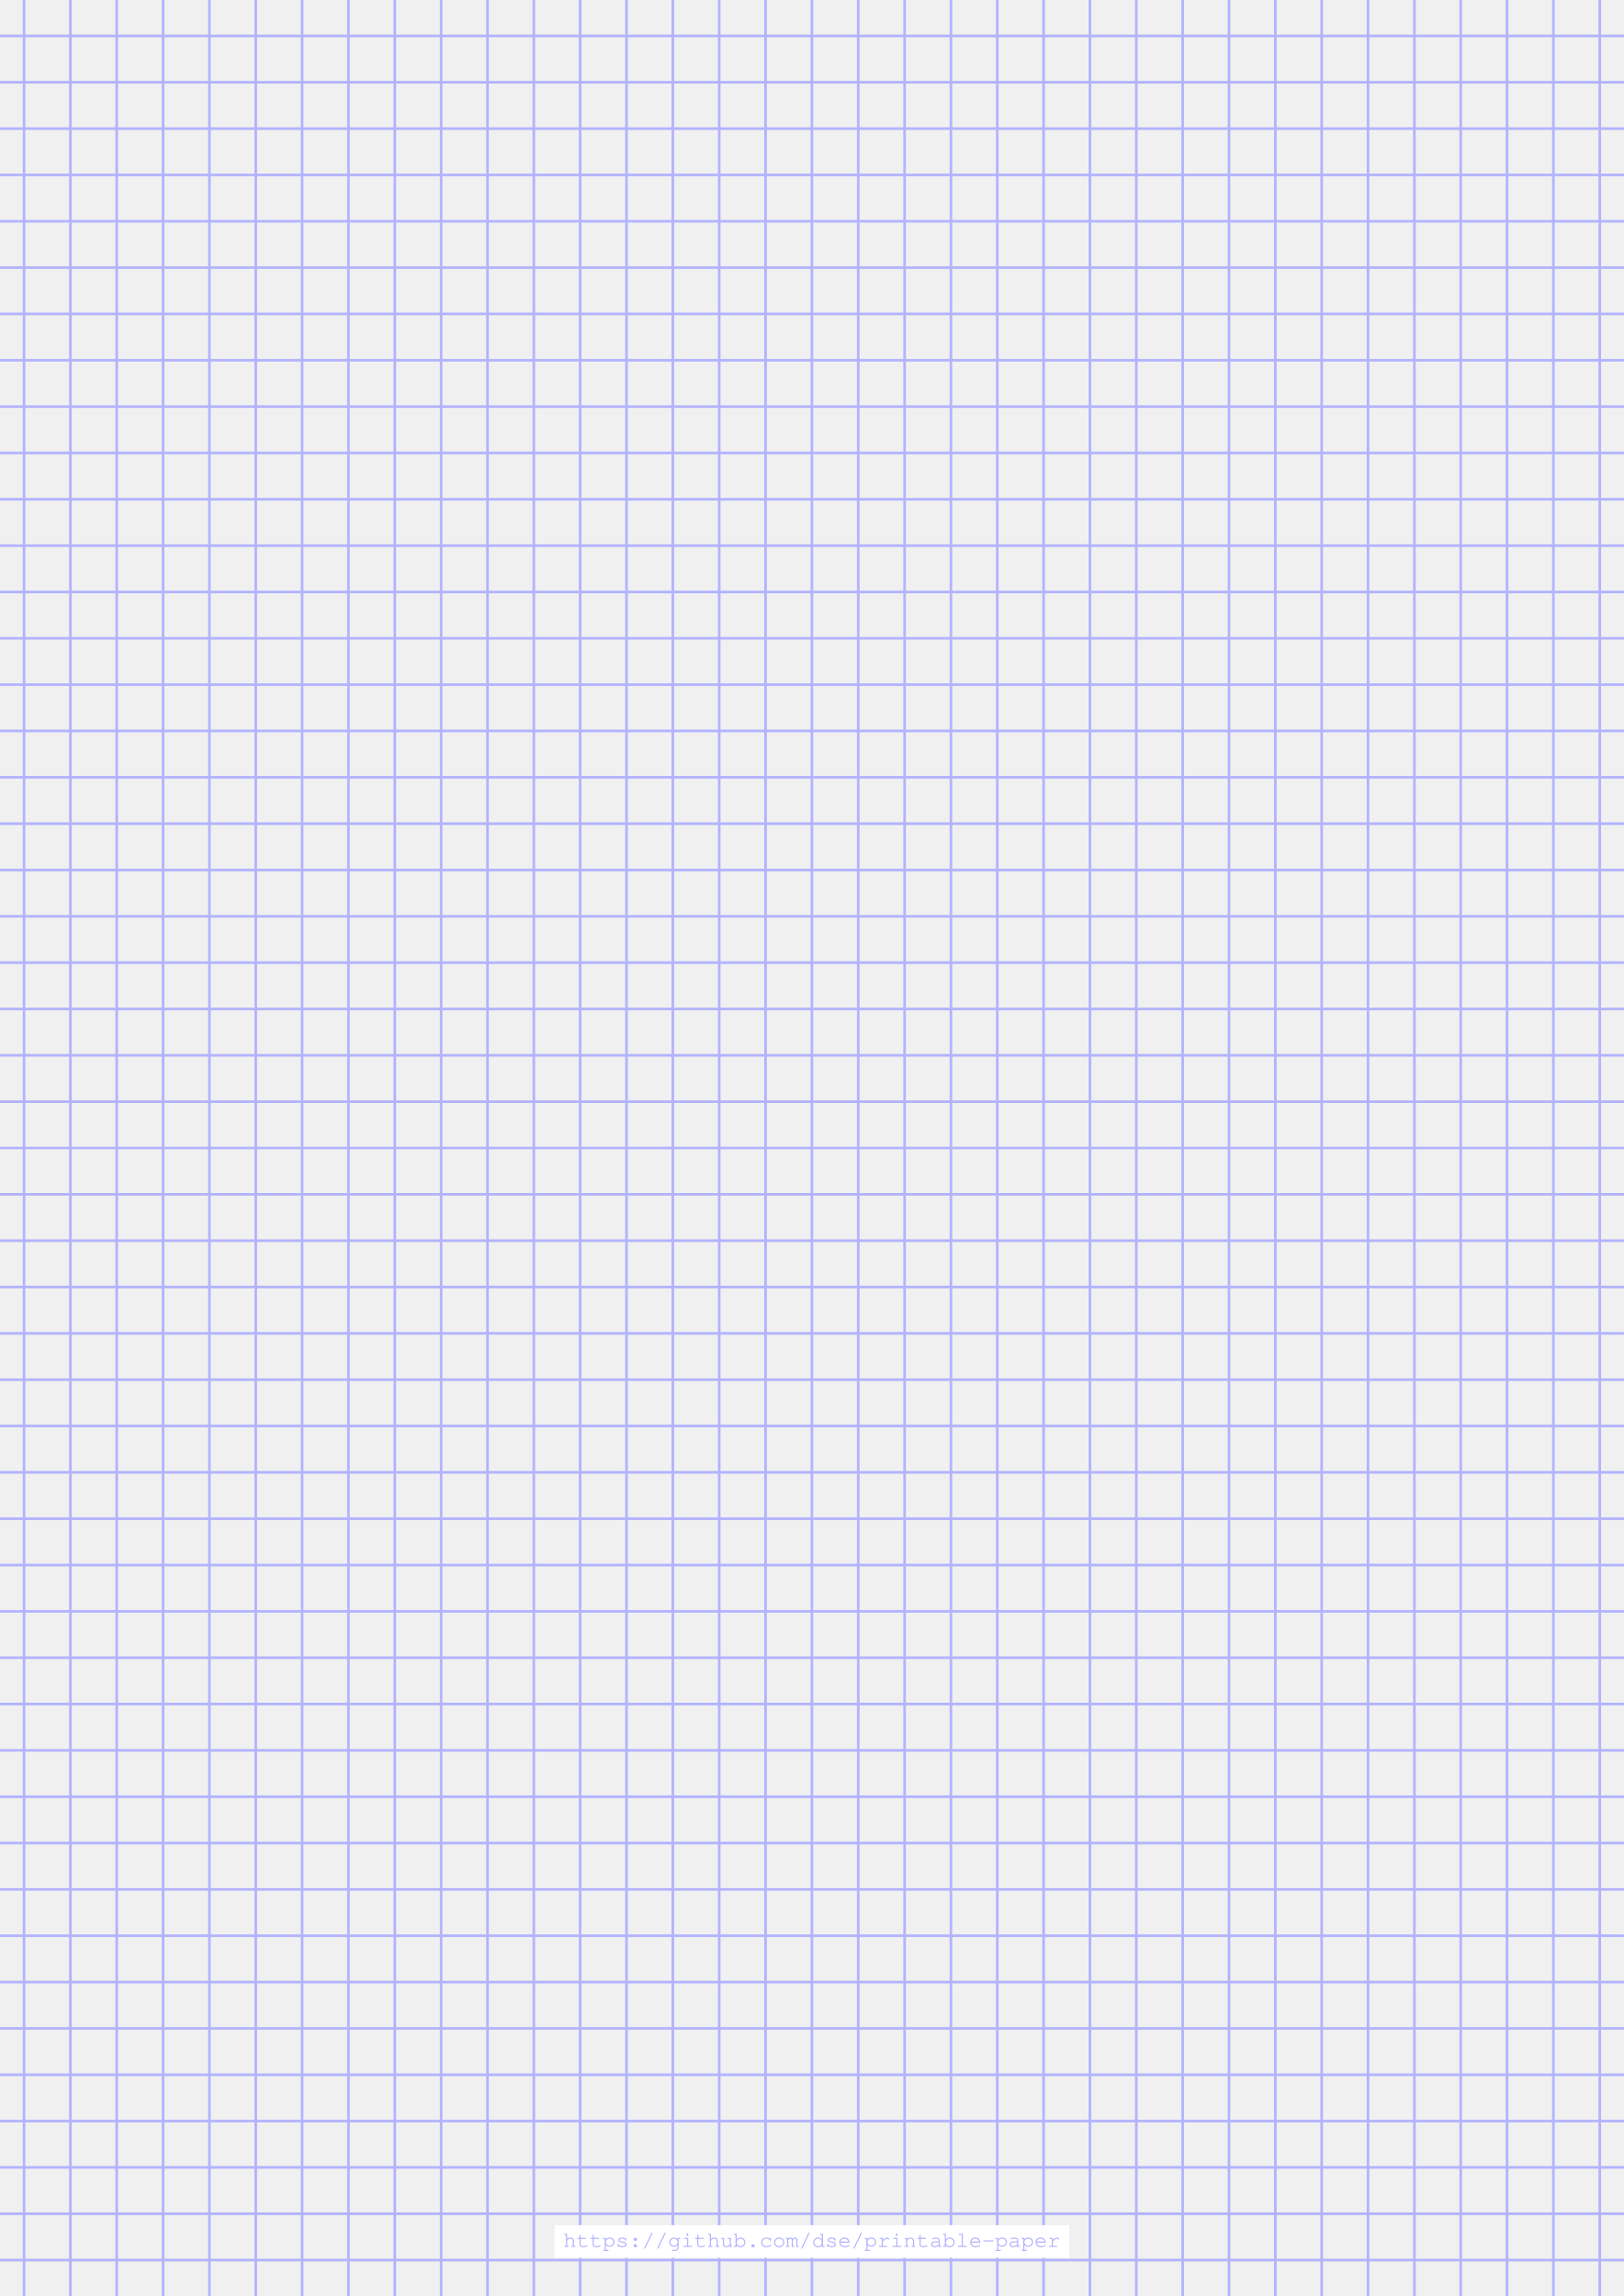
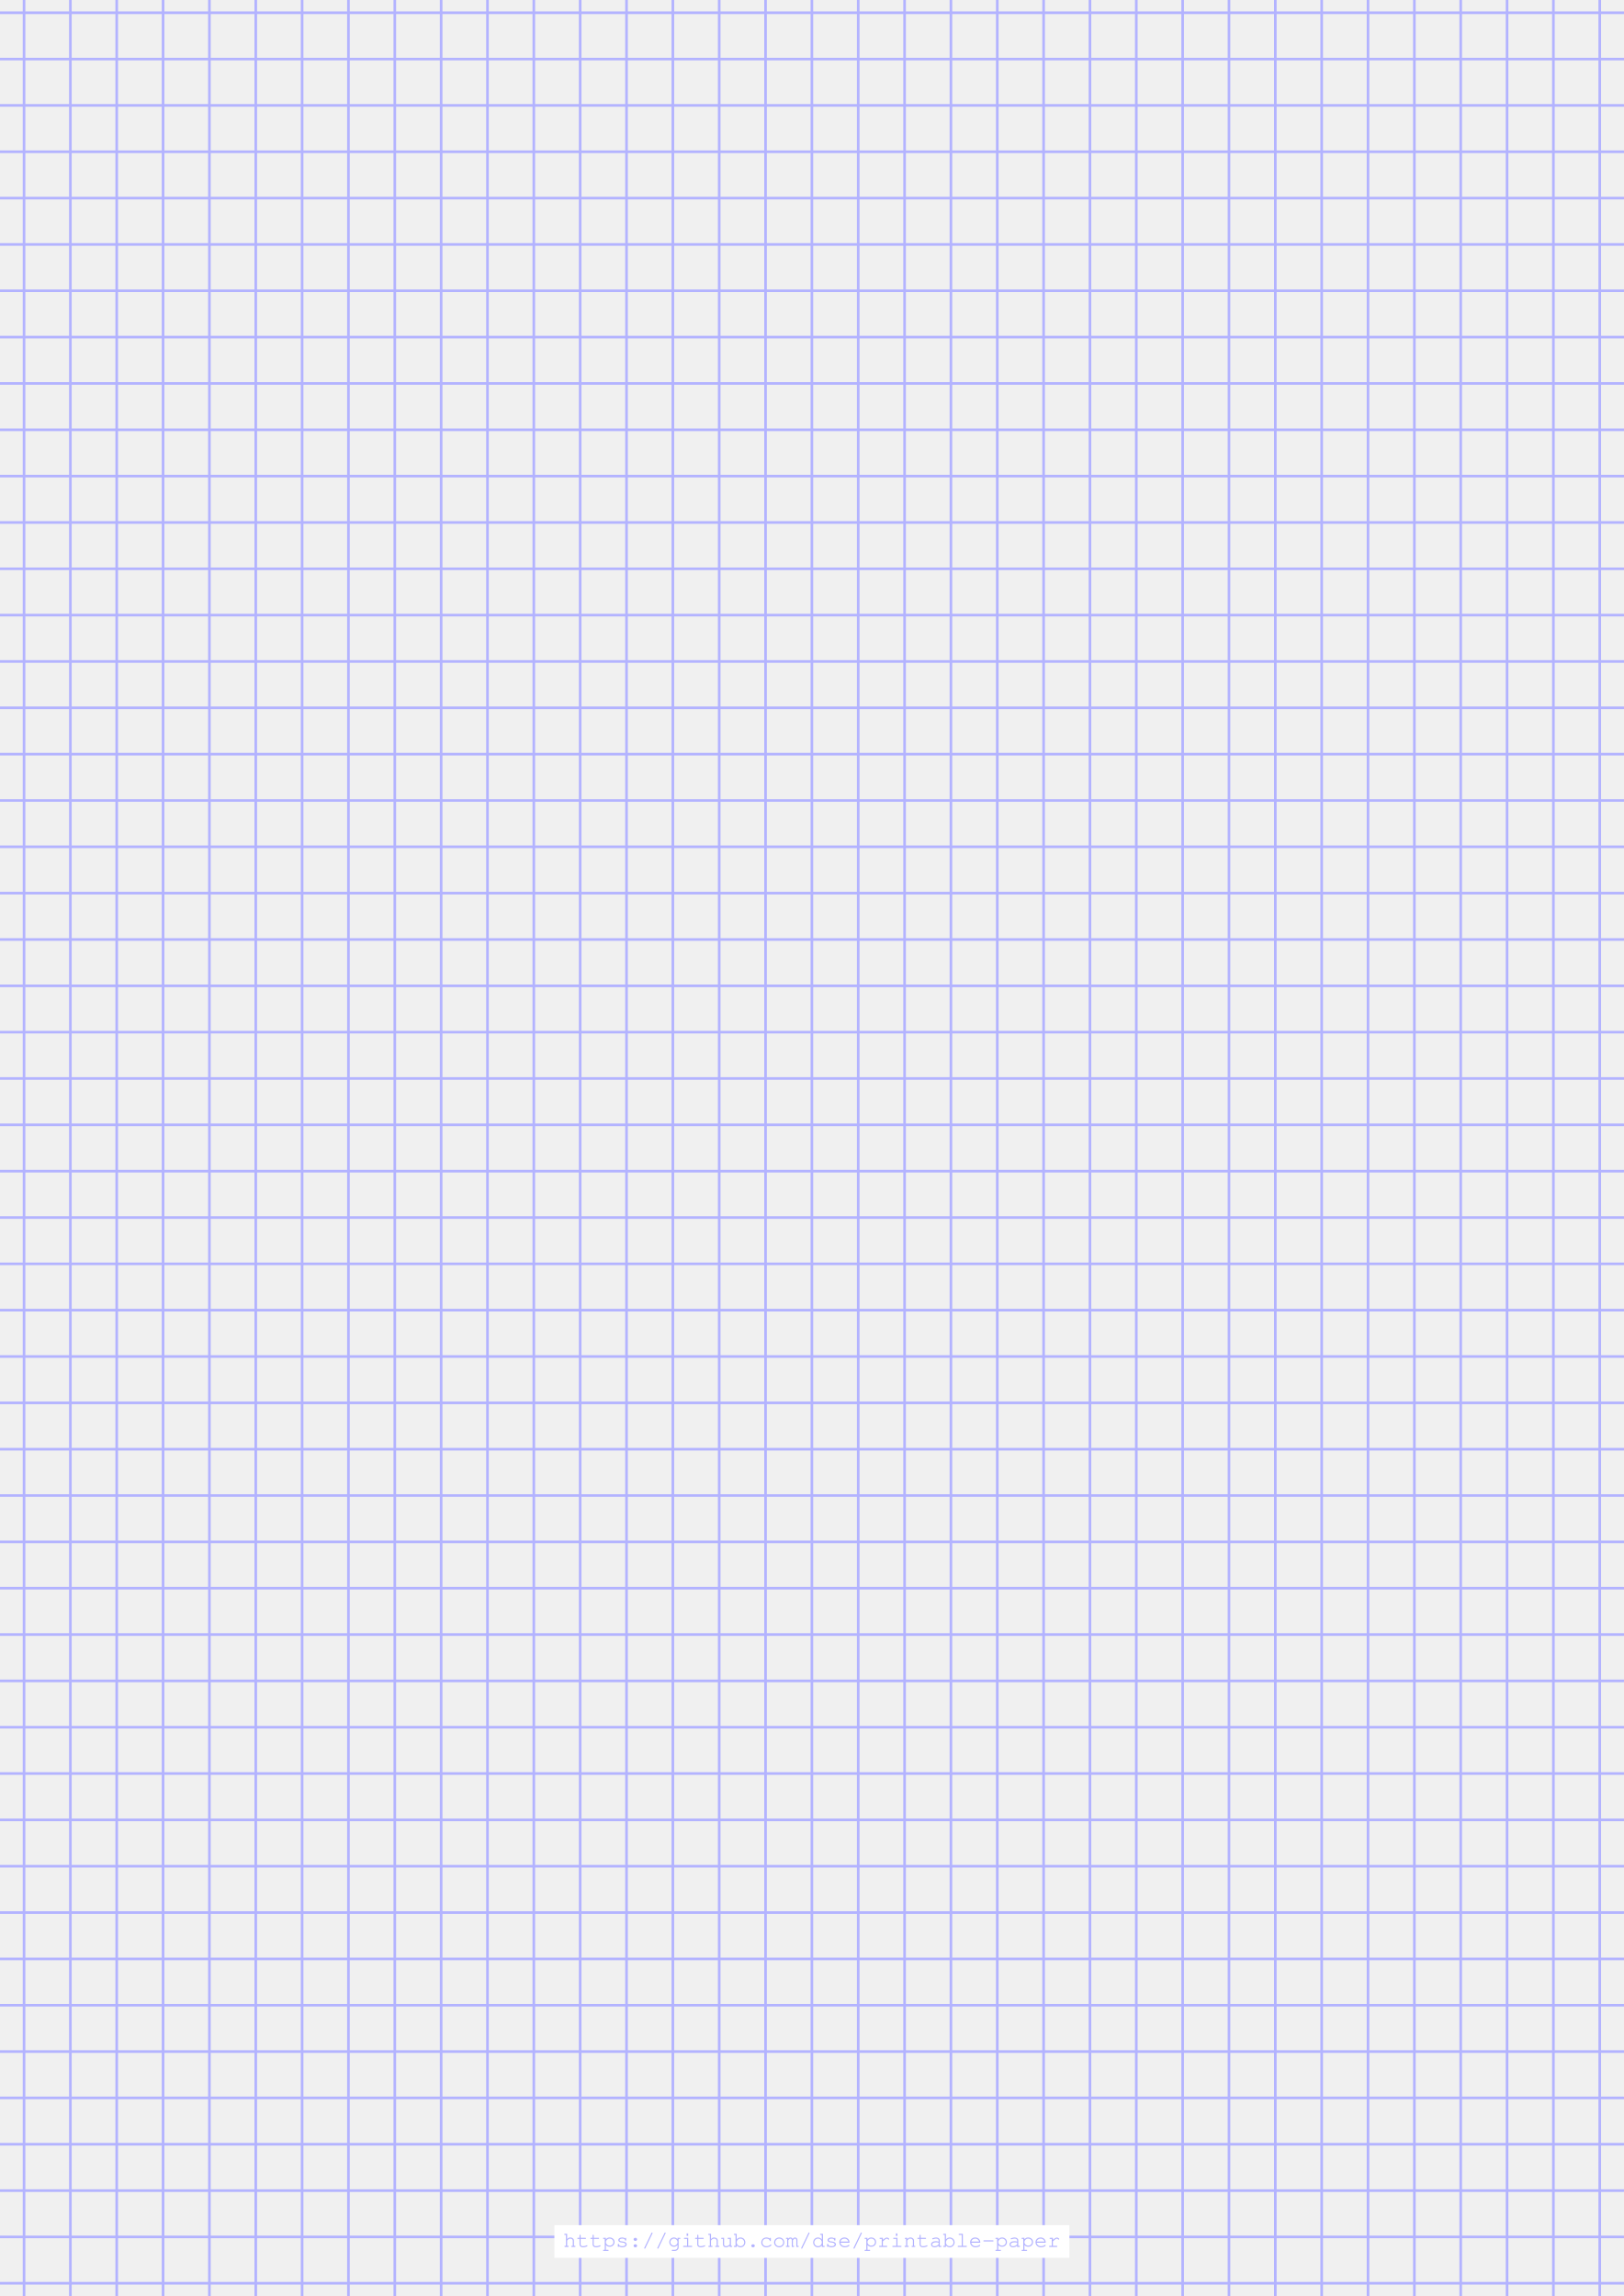
<svg xmlns="http://www.w3.org/2000/svg" width="595.911pt" height="842.745pt" viewBox="0.000 0.000 595.911 842.745">
  <style>
        .line, .dot, .major-line, .feint-line, .margin-line { stroke-linecap: round; }
        .stroke-linecap-butt   { stroke-linecap: butt; }
        .stroke-linecap-round  { stroke-linecap: round; }
        .stroke-linecap-square { stroke-linecap: square; }
        .rectangle { fill: #ffffff; }


        .line        { stroke-width: 0.96px; opacity:  1; }
        .major-line  { stroke-width: 1.358px; opacity: 1; }
        .feint-line  { stroke-width: 0.679px; opacity:  1; }
        .dot         { stroke-width: 1.92px; opacity:  1; }
        .margin-line { stroke-width: 0.96px; opacity:  1; }
        .line        { stroke: #b3b3ff; }
        .major-line  { stroke: #b3b3ff; }
        .feint-line  { stroke: #b3b3ff; }
        .dot         { stroke: #b3b3ff; }
        .margin-line { stroke: #ff9e9e; }
  </style>
  <defs />
  <g id="grid">
-     <line x1="0.000" x2="595.911" y1="13.184" y2="13.184" class="line horizontal" />
-     <line x1="0.000" x2="595.911" y1="30.191" y2="30.191" class="line horizontal" />
-     <line x1="0.000" x2="595.911" y1="47.199" y2="47.199" class="line horizontal" />
-     <line x1="0.000" x2="595.911" y1="64.207" y2="64.207" class="line horizontal" />
-     <line x1="0.000" x2="595.911" y1="81.215" y2="81.215" class="line horizontal" />
-     <line x1="0.000" x2="595.911" y1="98.223" y2="98.223" class="line horizontal" />
-     <line x1="0.000" x2="595.911" y1="115.231" y2="115.231" class="line horizontal" />
-     <line x1="0.000" x2="595.911" y1="132.239" y2="132.239" class="line horizontal" />
-     <line x1="0.000" x2="595.911" y1="149.247" y2="149.247" class="line horizontal" />
-     <line x1="0.000" x2="595.911" y1="166.254" y2="166.254" class="line horizontal" />
-     <line x1="0.000" x2="595.911" y1="183.262" y2="183.262" class="line horizontal" />
-     <line x1="0.000" x2="595.911" y1="200.270" y2="200.270" class="line horizontal" />
-     <line x1="0.000" x2="595.911" y1="217.278" y2="217.278" class="line horizontal" />
-     <line x1="0.000" x2="595.911" y1="234.286" y2="234.286" class="line horizontal" />
-     <line x1="0.000" x2="595.911" y1="251.294" y2="251.294" class="line horizontal" />
-     <line x1="0.000" x2="595.911" y1="268.302" y2="268.302" class="line horizontal" />
-     <line x1="0.000" x2="595.911" y1="285.310" y2="285.310" class="line horizontal" />
-     <line x1="0.000" x2="595.911" y1="302.317" y2="302.317" class="line horizontal" />
-     <line x1="0.000" x2="595.911" y1="319.325" y2="319.325" class="line horizontal" />
-     <line x1="0.000" x2="595.911" y1="336.333" y2="336.333" class="line horizontal" />
-     <line x1="0.000" x2="595.911" y1="353.341" y2="353.341" class="line horizontal" />
-     <line x1="0.000" x2="595.911" y1="370.349" y2="370.349" class="line horizontal" />
-     <line x1="0.000" x2="595.911" y1="387.357" y2="387.357" class="line horizontal" />
-     <line x1="0.000" x2="595.911" y1="404.365" y2="404.365" class="line horizontal" />
-     <line x1="0.000" x2="595.911" y1="421.373" y2="421.373" class="line horizontal" />
-     <line x1="0.000" x2="595.911" y1="438.380" y2="438.380" class="line horizontal" />
-     <line x1="0.000" x2="595.911" y1="455.388" y2="455.388" class="line horizontal" />
-     <line x1="0.000" x2="595.911" y1="472.396" y2="472.396" class="line horizontal" />
-     <line x1="0.000" x2="595.911" y1="489.404" y2="489.404" class="line horizontal" />
-     <line x1="0.000" x2="595.911" y1="506.412" y2="506.412" class="line horizontal" />
-     <line x1="0.000" x2="595.911" y1="523.420" y2="523.420" class="line horizontal" />
-     <line x1="0.000" x2="595.911" y1="540.428" y2="540.428" class="line horizontal" />
-     <line x1="0.000" x2="595.911" y1="557.436" y2="557.436" class="line horizontal" />
-     <line x1="0.000" x2="595.911" y1="574.443" y2="574.443" class="line horizontal" />
-     <line x1="0.000" x2="595.911" y1="591.451" y2="591.451" class="line horizontal" />
-     <line x1="0.000" x2="595.911" y1="608.459" y2="608.459" class="line horizontal" />
-     <line x1="0.000" x2="595.911" y1="625.467" y2="625.467" class="line horizontal" />
-     <line x1="0.000" x2="595.911" y1="642.475" y2="642.475" class="line horizontal" />
-     <line x1="0.000" x2="595.911" y1="659.483" y2="659.483" class="line horizontal" />
-     <line x1="0.000" x2="595.911" y1="676.491" y2="676.491" class="line horizontal" />
-     <line x1="0.000" x2="595.911" y1="693.499" y2="693.499" class="line horizontal" />
-     <line x1="0.000" x2="595.911" y1="710.506" y2="710.506" class="line horizontal" />
-     <line x1="0.000" x2="595.911" y1="727.514" y2="727.514" class="line horizontal" />
-     <line x1="0.000" x2="595.911" y1="744.522" y2="744.522" class="line horizontal" />
-     <line x1="0.000" x2="595.911" y1="761.530" y2="761.530" class="line horizontal" />
-     <line x1="0.000" x2="595.911" y1="778.538" y2="778.538" class="line horizontal" />
-     <line x1="0.000" x2="595.911" y1="795.546" y2="795.546" class="line horizontal" />
-     <line x1="0.000" x2="595.911" y1="812.554" y2="812.554" class="line horizontal" />
-     <line x1="0.000" x2="595.911" y1="829.562" y2="829.562" class="line horizontal" />
+     <line x1="0.000" x2="595.911" y1="4.680" y2="4.680" class="line horizontal" />
+     <line x1="0.000" x2="595.911" y1="21.688" y2="21.688" class="line horizontal" />
+     <line x1="0.000" x2="595.911" y1="38.695" y2="38.695" class="line horizontal" />
+     <line x1="0.000" x2="595.911" y1="55.703" y2="55.703" class="line horizontal" />
+     <line x1="0.000" x2="595.911" y1="72.711" y2="72.711" class="line horizontal" />
+     <line x1="0.000" x2="595.911" y1="89.719" y2="89.719" class="line horizontal" />
+     <line x1="0.000" x2="595.911" y1="106.727" y2="106.727" class="line horizontal" />
+     <line x1="0.000" x2="595.911" y1="123.735" y2="123.735" class="line horizontal" />
+     <line x1="0.000" x2="595.911" y1="140.743" y2="140.743" class="line horizontal" />
+     <line x1="0.000" x2="595.911" y1="157.751" y2="157.751" class="line horizontal" />
+     <line x1="0.000" x2="595.911" y1="174.758" y2="174.758" class="line horizontal" />
+     <line x1="0.000" x2="595.911" y1="191.766" y2="191.766" class="line horizontal" />
+     <line x1="0.000" x2="595.911" y1="208.774" y2="208.774" class="line horizontal" />
+     <line x1="0.000" x2="595.911" y1="225.782" y2="225.782" class="line horizontal" />
+     <line x1="0.000" x2="595.911" y1="242.790" y2="242.790" class="line horizontal" />
+     <line x1="0.000" x2="595.911" y1="259.798" y2="259.798" class="line horizontal" />
+     <line x1="0.000" x2="595.911" y1="276.806" y2="276.806" class="line horizontal" />
+     <line x1="0.000" x2="595.911" y1="293.814" y2="293.814" class="line horizontal" />
+     <line x1="0.000" x2="595.911" y1="310.821" y2="310.821" class="line horizontal" />
+     <line x1="0.000" x2="595.911" y1="327.829" y2="327.829" class="line horizontal" />
+     <line x1="0.000" x2="595.911" y1="344.837" y2="344.837" class="line horizontal" />
+     <line x1="0.000" x2="595.911" y1="361.845" y2="361.845" class="line horizontal" />
+     <line x1="0.000" x2="595.911" y1="378.853" y2="378.853" class="line horizontal" />
+     <line x1="0.000" x2="595.911" y1="395.861" y2="395.861" class="line horizontal" />
+     <line x1="0.000" x2="595.911" y1="412.869" y2="412.869" class="line horizontal" />
+     <line x1="0.000" x2="595.911" y1="429.877" y2="429.877" class="line horizontal" />
+     <line x1="0.000" x2="595.911" y1="446.884" y2="446.884" class="line horizontal" />
+     <line x1="0.000" x2="595.911" y1="463.892" y2="463.892" class="line horizontal" />
+     <line x1="0.000" x2="595.911" y1="480.900" y2="480.900" class="line horizontal" />
+     <line x1="0.000" x2="595.911" y1="497.908" y2="497.908" class="line horizontal" />
+     <line x1="0.000" x2="595.911" y1="514.916" y2="514.916" class="line horizontal" />
+     <line x1="0.000" x2="595.911" y1="531.924" y2="531.924" class="line horizontal" />
+     <line x1="0.000" x2="595.911" y1="548.932" y2="548.932" class="line horizontal" />
+     <line x1="0.000" x2="595.911" y1="565.940" y2="565.940" class="line horizontal" />
+     <line x1="0.000" x2="595.911" y1="582.947" y2="582.947" class="line horizontal" />
+     <line x1="0.000" x2="595.911" y1="599.955" y2="599.955" class="line horizontal" />
+     <line x1="0.000" x2="595.911" y1="616.963" y2="616.963" class="line horizontal" />
+     <line x1="0.000" x2="595.911" y1="633.971" y2="633.971" class="line horizontal" />
+     <line x1="0.000" x2="595.911" y1="650.979" y2="650.979" class="line horizontal" />
+     <line x1="0.000" x2="595.911" y1="667.987" y2="667.987" class="line horizontal" />
+     <line x1="0.000" x2="595.911" y1="684.995" y2="684.995" class="line horizontal" />
+     <line x1="0.000" x2="595.911" y1="702.003" y2="702.003" class="line horizontal" />
+     <line x1="0.000" x2="595.911" y1="719.010" y2="719.010" class="line horizontal" />
+     <line x1="0.000" x2="595.911" y1="736.018" y2="736.018" class="line horizontal" />
+     <line x1="0.000" x2="595.911" y1="753.026" y2="753.026" class="line horizontal" />
+     <line x1="0.000" x2="595.911" y1="770.034" y2="770.034" class="line horizontal" />
+     <line x1="0.000" x2="595.911" y1="787.042" y2="787.042" class="line horizontal" />
+     <line x1="0.000" x2="595.911" y1="804.050" y2="804.050" class="line horizontal" />
+     <line x1="0.000" x2="595.911" y1="821.058" y2="821.058" class="line horizontal" />
+     <line x1="0.000" x2="595.911" y1="838.066" y2="838.066" class="line horizontal" />
    <line x1="8.822" x2="8.822" y1="0.000" y2="842.745" class="line vertical" />
    <line x1="25.829" x2="25.829" y1="0.000" y2="842.745" class="line vertical" />
    <line x1="42.837" x2="42.837" y1="0.000" y2="842.745" class="line vertical" />
    <line x1="59.845" x2="59.845" y1="0.000" y2="842.745" class="line vertical" />
    <line x1="76.853" x2="76.853" y1="0.000" y2="842.745" class="line vertical" />
    <line x1="93.861" x2="93.861" y1="0.000" y2="842.745" class="line vertical" />
    <line x1="110.869" x2="110.869" y1="0.000" y2="842.745" class="line vertical" />
    <line x1="127.877" x2="127.877" y1="0.000" y2="842.745" class="line vertical" />
    <line x1="144.885" x2="144.885" y1="0.000" y2="842.745" class="line vertical" />
    <line x1="161.892" x2="161.892" y1="0.000" y2="842.745" class="line vertical" />
    <line x1="178.900" x2="178.900" y1="0.000" y2="842.745" class="line vertical" />
    <line x1="195.908" x2="195.908" y1="0.000" y2="842.745" class="line vertical" />
    <line x1="212.916" x2="212.916" y1="0.000" y2="842.745" class="line vertical" />
    <line x1="229.924" x2="229.924" y1="0.000" y2="842.745" class="line vertical" />
    <line x1="246.932" x2="246.932" y1="0.000" y2="842.745" class="line vertical" />
    <line x1="263.940" x2="263.940" y1="0.000" y2="842.745" class="line vertical" />
    <line x1="280.948" x2="280.948" y1="0.000" y2="842.745" class="line vertical" />
    <line x1="297.955" x2="297.955" y1="0.000" y2="842.745" class="line vertical" />
    <line x1="314.963" x2="314.963" y1="0.000" y2="842.745" class="line vertical" />
    <line x1="331.971" x2="331.971" y1="0.000" y2="842.745" class="line vertical" />
    <line x1="348.979" x2="348.979" y1="0.000" y2="842.745" class="line vertical" />
    <line x1="365.987" x2="365.987" y1="0.000" y2="842.745" class="line vertical" />
    <line x1="382.995" x2="382.995" y1="0.000" y2="842.745" class="line vertical" />
    <line x1="400.003" x2="400.003" y1="0.000" y2="842.745" class="line vertical" />
    <line x1="417.011" x2="417.011" y1="0.000" y2="842.745" class="line vertical" />
    <line x1="434.018" x2="434.018" y1="0.000" y2="842.745" class="line vertical" />
    <line x1="451.026" x2="451.026" y1="0.000" y2="842.745" class="line vertical" />
    <line x1="468.034" x2="468.034" y1="0.000" y2="842.745" class="line vertical" />
    <line x1="485.042" x2="485.042" y1="0.000" y2="842.745" class="line vertical" />
    <line x1="502.050" x2="502.050" y1="0.000" y2="842.745" class="line vertical" />
    <line x1="519.058" x2="519.058" y1="0.000" y2="842.745" class="line vertical" />
    <line x1="536.066" x2="536.066" y1="0.000" y2="842.745" class="line vertical" />
    <line x1="553.074" x2="553.074" y1="0.000" y2="842.745" class="line vertical" />
    <line x1="570.081" x2="570.081" y1="0.000" y2="842.745" class="line vertical" />
    <line x1="587.089" x2="587.089" y1="0.000" y2="842.745" class="line vertical" />
  </g>
  <rect x="203.455" y="816.745" width="189" height="12" fill="#ffffff" stroke="none" stroke-width="0px" />
  <text x="297.955" y="824.745" text-anchor="middle" fill="#b3b3ff" stroke="none" stroke-width="0" style="font-family: &quot;Courier&quot;, &quot;Courier New&quot;, monospace; font-size: 6pt;">https://github.com/dse/printable-paper</text>
</svg>
